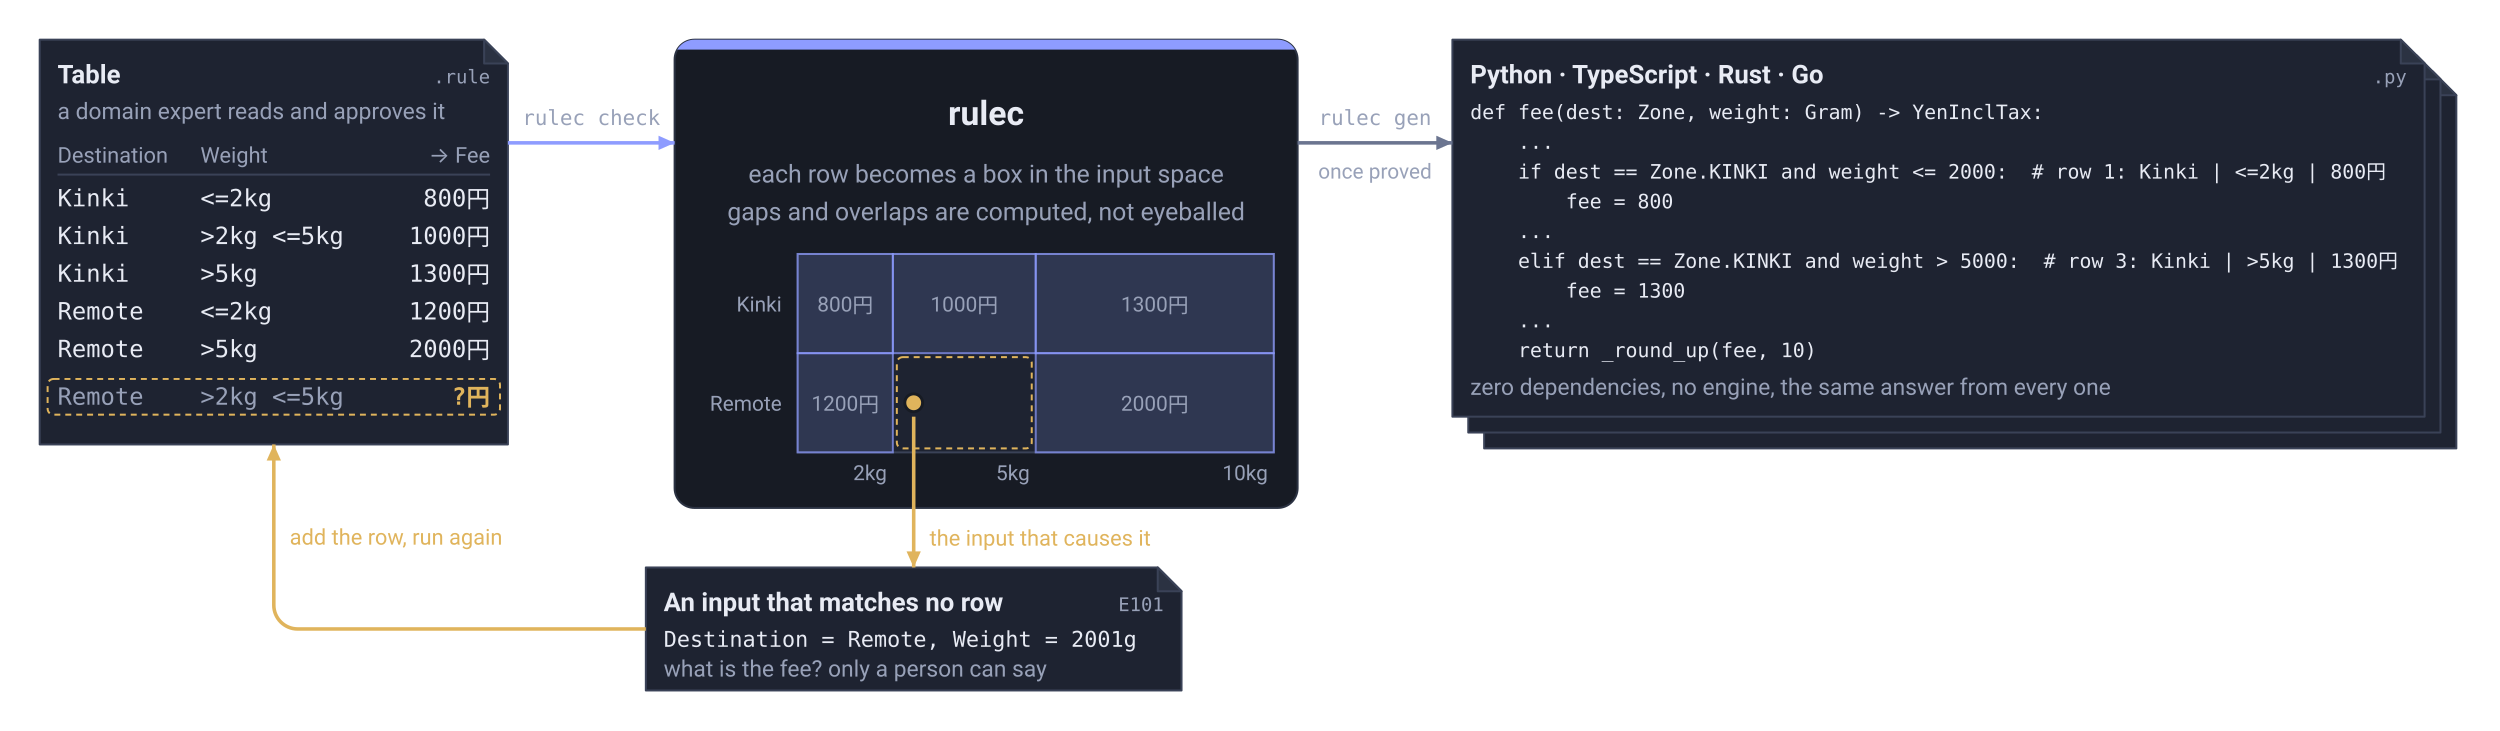
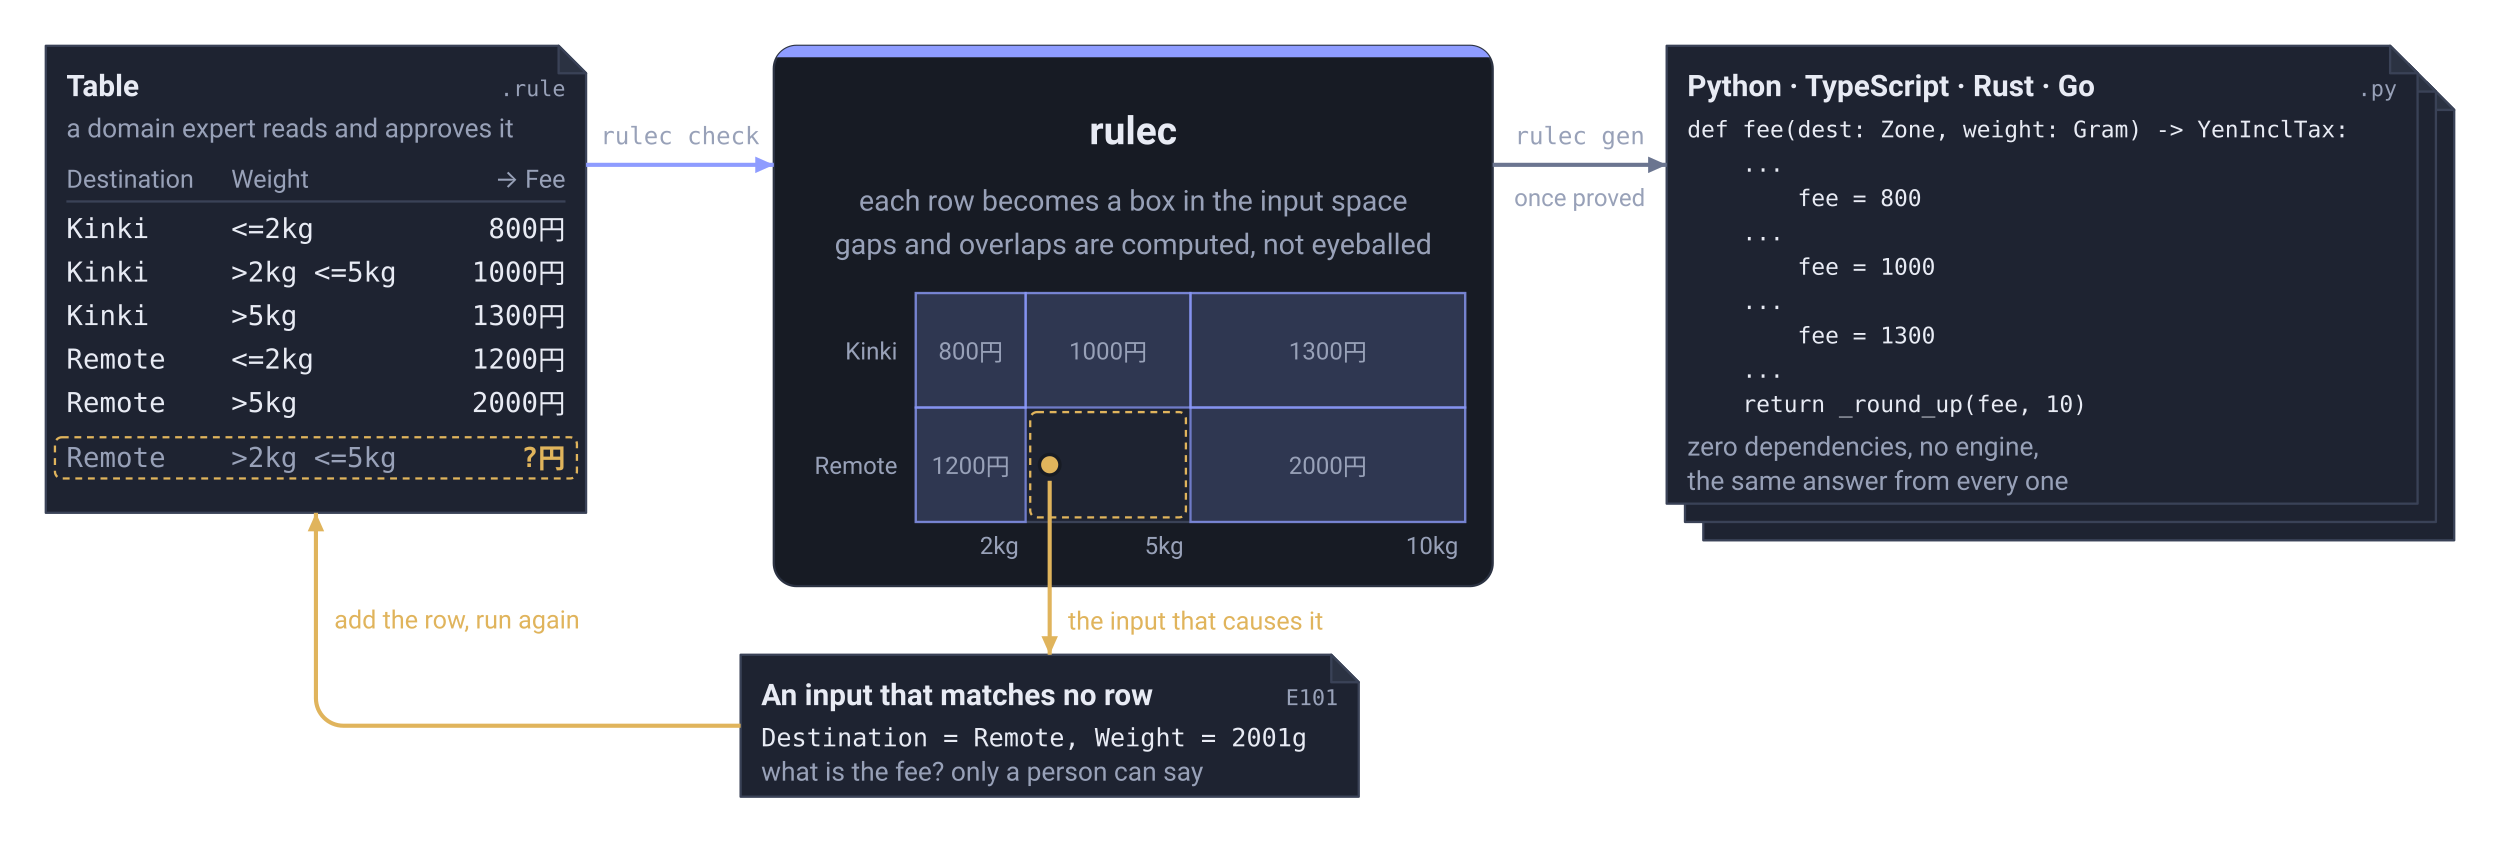
- <svg xmlns="http://www.w3.org/2000/svg" viewBox="0 0 1260 368" role="img" aria-label="Write the table. rulec turns each row into a box in the input space and proves by computation that the boxes leave no gap and no overlap. If there is a gap, back comes the input that falls through it (Destination = Remote, Weight = 2001g): add the row and run again - only what the fee is takes a person. Only a proved table generates, and what comes out is dependency-free Python, TypeScript and Go." font-family="-apple-system, BlinkMacSystemFont, &quot;Hiragino Sans&quot;, &quot;Noto Sans JP&quot;, &quot;Yu Gothic&quot;, Meiryo, &quot;Segoe UI&quot;, Roboto, sans-serif">
+ <svg xmlns="http://www.w3.org/2000/svg" viewBox="0 0 1092 368" role="img" aria-label="Write the table. rulec turns each row into a box in the input space and proves by computation that the boxes leave no gap and no overlap. If there is a gap, back comes the input that falls through it (Destination = Remote, Weight = 2001g): add the row and run again - only what the fee is takes a person. Only a proved table generates, and what comes out is dependency-free Python, TypeScript and Go." font-family="-apple-system, BlinkMacSystemFont, &quot;Hiragino Sans&quot;, &quot;Noto Sans JP&quot;, &quot;Yu Gothic&quot;, Meiryo, &quot;Segoe UI&quot;, Roboto, sans-serif">
  <defs>
    <marker id="head-neutral" viewBox="0 0 10 10" refX="9" refY="5" markerWidth="9" markerHeight="9" markerUnits="userSpaceOnUse" orient="auto">
      <path d="M0,1 L9,5 L0,9 Z" fill="#6b7590" />
    </marker>
    <marker id="head-accent" viewBox="0 0 10 10" refX="9" refY="5" markerWidth="9" markerHeight="9" markerUnits="userSpaceOnUse" orient="auto">
      <path d="M0,1 L9,5 L0,9 Z" fill="#8e9cff" />
    </marker>
    <marker id="head-human" viewBox="0 0 10 10" refX="9" refY="5" markerWidth="9" markerHeight="9" markerUnits="userSpaceOnUse" orient="auto">
      <path d="M0,1 L9,5 L0,9 Z" fill="#e0b45c" />
    </marker>
  </defs>
  <path d="M20,20 H244 L256,32 V224 H20 Z" fill="#1e2331" stroke="#3a4257" stroke-linejoin="round" />
  <path d="M244,20 V32 H256 Z" fill="#2b3242" stroke="#3a4257" stroke-linejoin="round" />
  <text x="29" y="42" font-size="13" font-weight="600" text-anchor="start" fill="#e8ebf4">Table</text>
  <text x="247" y="42" font-size="9.5" font-weight="400" text-anchor="end" fill="#98a1b8" font-family="ui-monospace, SFMono-Regular, Menlo, Consolas, monospace">.rule</text>
  <text x="29" y="60" font-size="11.5" font-weight="400" text-anchor="start" fill="#98a1b8">a domain expert reads and approves it</text>
  <text x="29" y="82" font-size="11" font-weight="400" text-anchor="start" fill="#98a1b8">Destination</text>
  <text x="101" y="82" font-size="11" font-weight="400" text-anchor="start" fill="#98a1b8">Weight</text>
  <text x="247" y="82" font-size="11" font-weight="400" text-anchor="end" fill="#98a1b8">→ Fee</text>
  <line x1="29" y1="88" x2="247" y2="88" stroke="#3a4257" />
  <text x="29" y="104" font-size="12" font-weight="400" text-anchor="start" fill="#e8ebf4" font-family="ui-monospace, SFMono-Regular, Menlo, Consolas, monospace">Kinki</text>
  <text x="101" y="104" font-size="12" font-weight="400" text-anchor="start" fill="#e8ebf4" font-family="ui-monospace, SFMono-Regular, Menlo, Consolas, monospace">&lt;=2kg</text>
  <text x="247" y="104" font-size="12" font-weight="400" text-anchor="end" fill="#e8ebf4" font-family="ui-monospace, SFMono-Regular, Menlo, Consolas, monospace">800円</text>
  <text x="29" y="123" font-size="12" font-weight="400" text-anchor="start" fill="#e8ebf4" font-family="ui-monospace, SFMono-Regular, Menlo, Consolas, monospace">Kinki</text>
  <text x="101" y="123" font-size="12" font-weight="400" text-anchor="start" fill="#e8ebf4" font-family="ui-monospace, SFMono-Regular, Menlo, Consolas, monospace">&gt;2kg &lt;=5kg</text>
  <text x="247" y="123" font-size="12" font-weight="400" text-anchor="end" fill="#e8ebf4" font-family="ui-monospace, SFMono-Regular, Menlo, Consolas, monospace">1000円</text>
  <text x="29" y="142" font-size="12" font-weight="400" text-anchor="start" fill="#e8ebf4" font-family="ui-monospace, SFMono-Regular, Menlo, Consolas, monospace">Kinki</text>
  <text x="101" y="142" font-size="12" font-weight="400" text-anchor="start" fill="#e8ebf4" font-family="ui-monospace, SFMono-Regular, Menlo, Consolas, monospace">&gt;5kg</text>
  <text x="247" y="142" font-size="12" font-weight="400" text-anchor="end" fill="#e8ebf4" font-family="ui-monospace, SFMono-Regular, Menlo, Consolas, monospace">1300円</text>
  <text x="29" y="161" font-size="12" font-weight="400" text-anchor="start" fill="#e8ebf4" font-family="ui-monospace, SFMono-Regular, Menlo, Consolas, monospace">Remote</text>
  <text x="101" y="161" font-size="12" font-weight="400" text-anchor="start" fill="#e8ebf4" font-family="ui-monospace, SFMono-Regular, Menlo, Consolas, monospace">&lt;=2kg</text>
  <text x="247" y="161" font-size="12" font-weight="400" text-anchor="end" fill="#e8ebf4" font-family="ui-monospace, SFMono-Regular, Menlo, Consolas, monospace">1200円</text>
  <text x="29" y="180" font-size="12" font-weight="400" text-anchor="start" fill="#e8ebf4" font-family="ui-monospace, SFMono-Regular, Menlo, Consolas, monospace">Remote</text>
  <text x="101" y="180" font-size="12" font-weight="400" text-anchor="start" fill="#e8ebf4" font-family="ui-monospace, SFMono-Regular, Menlo, Consolas, monospace">&gt;5kg</text>
  <text x="247" y="180" font-size="12" font-weight="400" text-anchor="end" fill="#e8ebf4" font-family="ui-monospace, SFMono-Regular, Menlo, Consolas, monospace">2000円</text>
  <rect x="24" y="191" width="228" height="18" rx="3" fill="none" stroke="#e0b45c" stroke-width="1" stroke-dasharray="3 2.5" />
  <text x="29" y="204" font-size="12" font-weight="400" text-anchor="start" fill="#98a1b8" font-family="ui-monospace, SFMono-Regular, Menlo, Consolas, monospace">Remote</text>
  <text x="101" y="204" font-size="12" font-weight="400" text-anchor="start" fill="#98a1b8" font-family="ui-monospace, SFMono-Regular, Menlo, Consolas, monospace">&gt;2kg &lt;=5kg</text>
  <text x="247" y="204" font-size="12" font-weight="600" text-anchor="end" fill="#e0b45c" font-family="ui-monospace, SFMono-Regular, Menlo, Consolas, monospace">?円</text>
  <clipPath id="clip-rulec">
-     <rect x="340" y="20" width="314" height="236" rx="10" />
+     <rect x="338" y="20" width="314" height="236" rx="10" />
  </clipPath>
-   <rect x="340" y="20" width="314" height="236" rx="10" fill="#171b24" stroke="#2b3242" />
-   <rect x="340" y="20" width="314" height="5" fill="#8e9cff" clip-path="url(#clip-rulec)" />
-   <text x="497.0" y="63" font-size="17" font-weight="700" text-anchor="middle" fill="#e8ebf4">rulec</text>
-   <text x="497.0" y="92" font-size="12.5" font-weight="400" text-anchor="middle" fill="#98a1b8">each row becomes a box in the input space</text>
-   <text x="497.0" y="111" font-size="12.5" font-weight="400" text-anchor="middle" fill="#98a1b8">gaps and overlaps are computed, not eyeballed</text>
-   <rect x="402" y="128" width="240" height="100" fill="#1e2331" stroke="#3a4257" />
-   <rect x="402.0" y="128.0" width="48.0" height="50.0" fill="#8e9cff" fill-opacity="0.16" stroke="#8e9cff" stroke-opacity="0.7" />
-   <text x="426.0" y="157.0" font-size="10.5" font-weight="400" text-anchor="middle" fill="#98a1b8">800円</text>
-   <rect x="450.0" y="128.0" width="72.0" height="50.0" fill="#8e9cff" fill-opacity="0.16" stroke="#8e9cff" stroke-opacity="0.7" />
-   <text x="486.0" y="157.0" font-size="10.5" font-weight="400" text-anchor="middle" fill="#98a1b8">1000円</text>
-   <rect x="522.0" y="128.0" width="120.0" height="50.0" fill="#8e9cff" fill-opacity="0.16" stroke="#8e9cff" stroke-opacity="0.7" />
-   <text x="582.0" y="157.0" font-size="10.5" font-weight="400" text-anchor="middle" fill="#98a1b8">1300円</text>
-   <rect x="402.0" y="178.0" width="48.0" height="50.0" fill="#8e9cff" fill-opacity="0.16" stroke="#8e9cff" stroke-opacity="0.7" />
-   <text x="426.0" y="207.0" font-size="10.5" font-weight="400" text-anchor="middle" fill="#98a1b8">1200円</text>
-   <rect x="522.0" y="178.0" width="120.0" height="50.0" fill="#8e9cff" fill-opacity="0.16" stroke="#8e9cff" stroke-opacity="0.7" />
-   <text x="582.0" y="207.0" font-size="10.5" font-weight="400" text-anchor="middle" fill="#98a1b8">2000円</text>
-   <rect x="452.0" y="180.0" width="68.0" height="46.0" rx="3" fill="none" stroke="#e0b45c" stroke-width="1" stroke-dasharray="3 2.5" />
-   <text x="394" y="157.0" font-size="10.5" font-weight="400" text-anchor="end" fill="#98a1b8">Kinki</text>
-   <text x="394" y="207.0" font-size="10.5" font-weight="400" text-anchor="end" fill="#98a1b8">Remote</text>
-   <text x="447.0" y="242" font-size="10.5" font-weight="400" text-anchor="end" fill="#98a1b8">2kg</text>
-   <text x="519.0" y="242" font-size="10.5" font-weight="400" text-anchor="end" fill="#98a1b8">5kg</text>
-   <text x="639.0" y="242" font-size="10.5" font-weight="400" text-anchor="end" fill="#98a1b8">10kg</text>
-   <circle cx="460.5" cy="203.0" r="4.5" fill="#e0b45c" stroke="#171b24" stroke-width="1.5" />
-   <path d="M748,36 H1226 L1238,48 V226 H748 Z" fill="#1e2331" stroke="#3a4257" stroke-linejoin="round" />
-   <path d="M1226,36 V48 H1238 Z" fill="#2b3242" stroke="#3a4257" stroke-linejoin="round" />
-   <path d="M740,28 H1218 L1230,40 V218 H740 Z" fill="#1e2331" stroke="#3a4257" stroke-linejoin="round" />
-   <path d="M1218,28 V40 H1230 Z" fill="#2b3242" stroke="#3a4257" stroke-linejoin="round" />
-   <path d="M732,20 H1210 L1222,32 V210 H732 Z" fill="#1e2331" stroke="#3a4257" stroke-linejoin="round" />
-   <path d="M1210,20 V32 H1222 Z" fill="#2b3242" stroke="#3a4257" stroke-linejoin="round" />
-   <text x="741" y="42" font-size="13" font-weight="600" text-anchor="start" fill="#e8ebf4">Python · TypeScript · Rust · Go</text>
-   <text x="1213" y="42" font-size="9.5" font-weight="400" text-anchor="end" fill="#98a1b8" font-family="ui-monospace, SFMono-Regular, Menlo, Consolas, monospace">.py</text>
-   <text x="741" y="60" font-size="10" font-weight="400" text-anchor="start" fill="#e8ebf4" font-family="ui-monospace, SFMono-Regular, Menlo, Consolas, monospace" xml:space="preserve" style="white-space:pre">def fee(dest: Zone, weight: Gram) -&gt; YenInclTax:</text>
-   <text x="741" y="75" font-size="10" font-weight="400" text-anchor="start" fill="#e8ebf4" font-family="ui-monospace, SFMono-Regular, Menlo, Consolas, monospace" xml:space="preserve" style="white-space:pre">    ...</text>
-   <text x="741" y="90" font-size="10" font-weight="400" text-anchor="start" fill="#e8ebf4" font-family="ui-monospace, SFMono-Regular, Menlo, Consolas, monospace" xml:space="preserve" style="white-space:pre">    if dest == Zone.KINKI and weight &lt;= 2000:  # row 1: Kinki | &lt;=2kg | 800円</text>
-   <text x="741" y="105" font-size="10" font-weight="400" text-anchor="start" fill="#e8ebf4" font-family="ui-monospace, SFMono-Regular, Menlo, Consolas, monospace" xml:space="preserve" style="white-space:pre">        fee = 800</text>
-   <text x="741" y="120" font-size="10" font-weight="400" text-anchor="start" fill="#e8ebf4" font-family="ui-monospace, SFMono-Regular, Menlo, Consolas, monospace" xml:space="preserve" style="white-space:pre">    ...</text>
-   <text x="741" y="135" font-size="10" font-weight="400" text-anchor="start" fill="#e8ebf4" font-family="ui-monospace, SFMono-Regular, Menlo, Consolas, monospace" xml:space="preserve" style="white-space:pre">    elif dest == Zone.KINKI and weight &gt; 5000:  # row 3: Kinki | &gt;5kg | 1300円</text>
-   <text x="741" y="150" font-size="10" font-weight="400" text-anchor="start" fill="#e8ebf4" font-family="ui-monospace, SFMono-Regular, Menlo, Consolas, monospace" xml:space="preserve" style="white-space:pre">        fee = 1300</text>
-   <text x="741" y="165" font-size="10" font-weight="400" text-anchor="start" fill="#e8ebf4" font-family="ui-monospace, SFMono-Regular, Menlo, Consolas, monospace" xml:space="preserve" style="white-space:pre">    ...</text>
-   <text x="741" y="180" font-size="10" font-weight="400" text-anchor="start" fill="#e8ebf4" font-family="ui-monospace, SFMono-Regular, Menlo, Consolas, monospace" xml:space="preserve" style="white-space:pre">    return _round_up(fee, 10)</text>
-   <text x="741" y="199" font-size="11.5" font-weight="400" text-anchor="start" fill="#98a1b8">zero dependencies, no engine, the same answer from every one</text>
-   <path d="M325.5,286 H583.5 L595.5,298 V348 H325.5 Z" fill="#1e2331" stroke="#3a4257" stroke-linejoin="round" />
-   <path d="M583.5,286 V298 H595.5 Z" fill="#2b3242" stroke="#3a4257" stroke-linejoin="round" />
-   <text x="334.5" y="308" font-size="13" font-weight="600" text-anchor="start" fill="#e8ebf4">An input that matches no row</text>
-   <text x="586.5" y="308" font-size="9.5" font-weight="400" text-anchor="end" fill="#98a1b8" font-family="ui-monospace, SFMono-Regular, Menlo, Consolas, monospace">E101</text>
-   <text x="334.5" y="326" font-size="11" font-weight="400" text-anchor="start" fill="#e8ebf4" font-family="ui-monospace, SFMono-Regular, Menlo, Consolas, monospace">Destination = Remote, Weight = 2001g</text>
-   <text x="334.5" y="341" font-size="11.5" font-weight="400" text-anchor="start" fill="#98a1b8">what is the fee? only a person can say</text>
-   <line x1="256" y1="72" x2="340" y2="72" stroke="#8e9cff" stroke-width="1.8" marker-end="url(#head-accent)" />
-   <text x="298.0" y="63" font-size="10.5" font-weight="400" text-anchor="middle" fill="#98a1b8" font-family="ui-monospace, SFMono-Regular, Menlo, Consolas, monospace">rulec check</text>
-   <line x1="654" y1="72" x2="732" y2="72" stroke="#6b7590" stroke-width="1.8" marker-end="url(#head-neutral)" />
-   <text x="693.0" y="63" font-size="10.5" font-weight="400" text-anchor="middle" fill="#98a1b8" font-family="ui-monospace, SFMono-Regular, Menlo, Consolas, monospace">rulec gen</text>
-   <text x="693.0" y="90" font-size="10.5" font-weight="400" text-anchor="middle" fill="#98a1b8">once proved</text>
-   <line x1="460.5" y1="210.0" x2="460.5" y2="286" stroke="#e0b45c" stroke-width="1.8" marker-end="url(#head-human)" />
-   <text x="468.5" y="275.0" font-size="11" font-weight="400" text-anchor="start" fill="#e0b45c">the input that causes it</text>
-   <path d="M325.5,317.0 H150.0 A12,12 0 0 1 138.0,305.0 V224" fill="none" stroke="#e0b45c" stroke-width="1.8" marker-end="url(#head-human)" />
+   <rect x="338" y="20" width="314" height="236" rx="10" fill="#171b24" stroke="#2b3242" />
+   <rect x="338" y="20" width="314" height="5" fill="#8e9cff" clip-path="url(#clip-rulec)" />
+   <text x="495.0" y="63" font-size="17" font-weight="700" text-anchor="middle" fill="#e8ebf4">rulec</text>
+   <text x="495.0" y="92" font-size="12.5" font-weight="400" text-anchor="middle" fill="#98a1b8">each row becomes a box in the input space</text>
+   <text x="495.0" y="111" font-size="12.5" font-weight="400" text-anchor="middle" fill="#98a1b8">gaps and overlaps are computed, not eyeballed</text>
+   <rect x="400" y="128" width="240" height="100" fill="#1e2331" stroke="#3a4257" />
+   <rect x="400.0" y="128.0" width="48.0" height="50.0" fill="#8e9cff" fill-opacity="0.16" stroke="#8e9cff" stroke-opacity="0.7" />
+   <text x="424.0" y="157.0" font-size="10.5" font-weight="400" text-anchor="middle" fill="#98a1b8">800円</text>
+   <rect x="448.0" y="128.0" width="72.0" height="50.0" fill="#8e9cff" fill-opacity="0.16" stroke="#8e9cff" stroke-opacity="0.7" />
+   <text x="484.0" y="157.0" font-size="10.5" font-weight="400" text-anchor="middle" fill="#98a1b8">1000円</text>
+   <rect x="520.0" y="128.0" width="120.0" height="50.0" fill="#8e9cff" fill-opacity="0.16" stroke="#8e9cff" stroke-opacity="0.7" />
+   <text x="580.0" y="157.0" font-size="10.5" font-weight="400" text-anchor="middle" fill="#98a1b8">1300円</text>
+   <rect x="400.0" y="178.0" width="48.0" height="50.0" fill="#8e9cff" fill-opacity="0.16" stroke="#8e9cff" stroke-opacity="0.7" />
+   <text x="424.0" y="207.0" font-size="10.5" font-weight="400" text-anchor="middle" fill="#98a1b8">1200円</text>
+   <rect x="520.0" y="178.0" width="120.0" height="50.0" fill="#8e9cff" fill-opacity="0.16" stroke="#8e9cff" stroke-opacity="0.7" />
+   <text x="580.0" y="207.0" font-size="10.5" font-weight="400" text-anchor="middle" fill="#98a1b8">2000円</text>
+   <rect x="450.0" y="180.0" width="68.0" height="46.0" rx="3" fill="none" stroke="#e0b45c" stroke-width="1" stroke-dasharray="3 2.5" />
+   <text x="392" y="157.0" font-size="10.5" font-weight="400" text-anchor="end" fill="#98a1b8">Kinki</text>
+   <text x="392" y="207.0" font-size="10.5" font-weight="400" text-anchor="end" fill="#98a1b8">Remote</text>
+   <text x="445.0" y="242" font-size="10.5" font-weight="400" text-anchor="end" fill="#98a1b8">2kg</text>
+   <text x="517.0" y="242" font-size="10.5" font-weight="400" text-anchor="end" fill="#98a1b8">5kg</text>
+   <text x="637.0" y="242" font-size="10.5" font-weight="400" text-anchor="end" fill="#98a1b8">10kg</text>
+   <circle cx="458.5" cy="203.0" r="4.5" fill="#e0b45c" stroke="#171b24" stroke-width="1.5" />
+   <path d="M744,36 H1060 L1072,48 V236 H744 Z" fill="#1e2331" stroke="#3a4257" stroke-linejoin="round" />
+   <path d="M1060,36 V48 H1072 Z" fill="#2b3242" stroke="#3a4257" stroke-linejoin="round" />
+   <path d="M736,28 H1052 L1064,40 V228 H736 Z" fill="#1e2331" stroke="#3a4257" stroke-linejoin="round" />
+   <path d="M1052,28 V40 H1064 Z" fill="#2b3242" stroke="#3a4257" stroke-linejoin="round" />
+   <path d="M728,20 H1044 L1056,32 V220 H728 Z" fill="#1e2331" stroke="#3a4257" stroke-linejoin="round" />
+   <path d="M1044,20 V32 H1056 Z" fill="#2b3242" stroke="#3a4257" stroke-linejoin="round" />
+   <text x="737" y="42" font-size="13" font-weight="600" text-anchor="start" fill="#e8ebf4">Python · TypeScript · Rust · Go</text>
+   <text x="1047" y="42" font-size="9.5" font-weight="400" text-anchor="end" fill="#98a1b8" font-family="ui-monospace, SFMono-Regular, Menlo, Consolas, monospace">.py</text>
+   <text x="737" y="60" font-size="10" font-weight="400" text-anchor="start" fill="#e8ebf4" font-family="ui-monospace, SFMono-Regular, Menlo, Consolas, monospace" xml:space="preserve" style="white-space:pre">def fee(dest: Zone, weight: Gram) -&gt; YenInclTax:</text>
+   <text x="737" y="75" font-size="10" font-weight="400" text-anchor="start" fill="#e8ebf4" font-family="ui-monospace, SFMono-Regular, Menlo, Consolas, monospace" xml:space="preserve" style="white-space:pre">    ...</text>
+   <text x="737" y="90" font-size="10" font-weight="400" text-anchor="start" fill="#e8ebf4" font-family="ui-monospace, SFMono-Regular, Menlo, Consolas, monospace" xml:space="preserve" style="white-space:pre">        fee = 800</text>
+   <text x="737" y="105" font-size="10" font-weight="400" text-anchor="start" fill="#e8ebf4" font-family="ui-monospace, SFMono-Regular, Menlo, Consolas, monospace" xml:space="preserve" style="white-space:pre">    ...</text>
+   <text x="737" y="120" font-size="10" font-weight="400" text-anchor="start" fill="#e8ebf4" font-family="ui-monospace, SFMono-Regular, Menlo, Consolas, monospace" xml:space="preserve" style="white-space:pre">        fee = 1000</text>
+   <text x="737" y="135" font-size="10" font-weight="400" text-anchor="start" fill="#e8ebf4" font-family="ui-monospace, SFMono-Regular, Menlo, Consolas, monospace" xml:space="preserve" style="white-space:pre">    ...</text>
+   <text x="737" y="150" font-size="10" font-weight="400" text-anchor="start" fill="#e8ebf4" font-family="ui-monospace, SFMono-Regular, Menlo, Consolas, monospace" xml:space="preserve" style="white-space:pre">        fee = 1300</text>
+   <text x="737" y="165" font-size="10" font-weight="400" text-anchor="start" fill="#e8ebf4" font-family="ui-monospace, SFMono-Regular, Menlo, Consolas, monospace" xml:space="preserve" style="white-space:pre">    ...</text>
+   <text x="737" y="180" font-size="10" font-weight="400" text-anchor="start" fill="#e8ebf4" font-family="ui-monospace, SFMono-Regular, Menlo, Consolas, monospace" xml:space="preserve" style="white-space:pre">    return _round_up(fee, 10)</text>
+   <text x="737" y="199" font-size="11.5" font-weight="400" text-anchor="start" fill="#98a1b8">zero dependencies, no engine,</text>
+   <text x="737" y="214" font-size="11.5" font-weight="400" text-anchor="start" fill="#98a1b8">the same answer from every one</text>
+   <path d="M323.5,286 H581.5 L593.5,298 V348 H323.5 Z" fill="#1e2331" stroke="#3a4257" stroke-linejoin="round" />
+   <path d="M581.5,286 V298 H593.5 Z" fill="#2b3242" stroke="#3a4257" stroke-linejoin="round" />
+   <text x="332.5" y="308" font-size="13" font-weight="600" text-anchor="start" fill="#e8ebf4">An input that matches no row</text>
+   <text x="584.5" y="308" font-size="9.5" font-weight="400" text-anchor="end" fill="#98a1b8" font-family="ui-monospace, SFMono-Regular, Menlo, Consolas, monospace">E101</text>
+   <text x="332.5" y="326" font-size="11" font-weight="400" text-anchor="start" fill="#e8ebf4" font-family="ui-monospace, SFMono-Regular, Menlo, Consolas, monospace">Destination = Remote, Weight = 2001g</text>
+   <text x="332.5" y="341" font-size="11.5" font-weight="400" text-anchor="start" fill="#98a1b8">what is the fee? only a person can say</text>
+   <line x1="256" y1="72" x2="338" y2="72" stroke="#8e9cff" stroke-width="1.8" marker-end="url(#head-accent)" />
+   <text x="297.0" y="63" font-size="10.5" font-weight="400" text-anchor="middle" fill="#98a1b8" font-family="ui-monospace, SFMono-Regular, Menlo, Consolas, monospace">rulec check</text>
+   <line x1="652" y1="72" x2="728" y2="72" stroke="#6b7590" stroke-width="1.8" marker-end="url(#head-neutral)" />
+   <text x="690.0" y="63" font-size="10.5" font-weight="400" text-anchor="middle" fill="#98a1b8" font-family="ui-monospace, SFMono-Regular, Menlo, Consolas, monospace">rulec gen</text>
+   <text x="690.0" y="90" font-size="10.5" font-weight="400" text-anchor="middle" fill="#98a1b8">once proved</text>
+   <line x1="458.5" y1="210.0" x2="458.5" y2="286" stroke="#e0b45c" stroke-width="1.8" marker-end="url(#head-human)" />
+   <text x="466.5" y="275.0" font-size="11" font-weight="400" text-anchor="start" fill="#e0b45c">the input that causes it</text>
+   <path d="M323.5,317.0 H150.0 A12,12 0 0 1 138.0,305.0 V224" fill="none" stroke="#e0b45c" stroke-width="1.8" marker-end="url(#head-human)" />
  <text x="146.0" y="274.5" font-size="11" font-weight="400" text-anchor="start" fill="#e0b45c">add the row, run again</text>
</svg>
